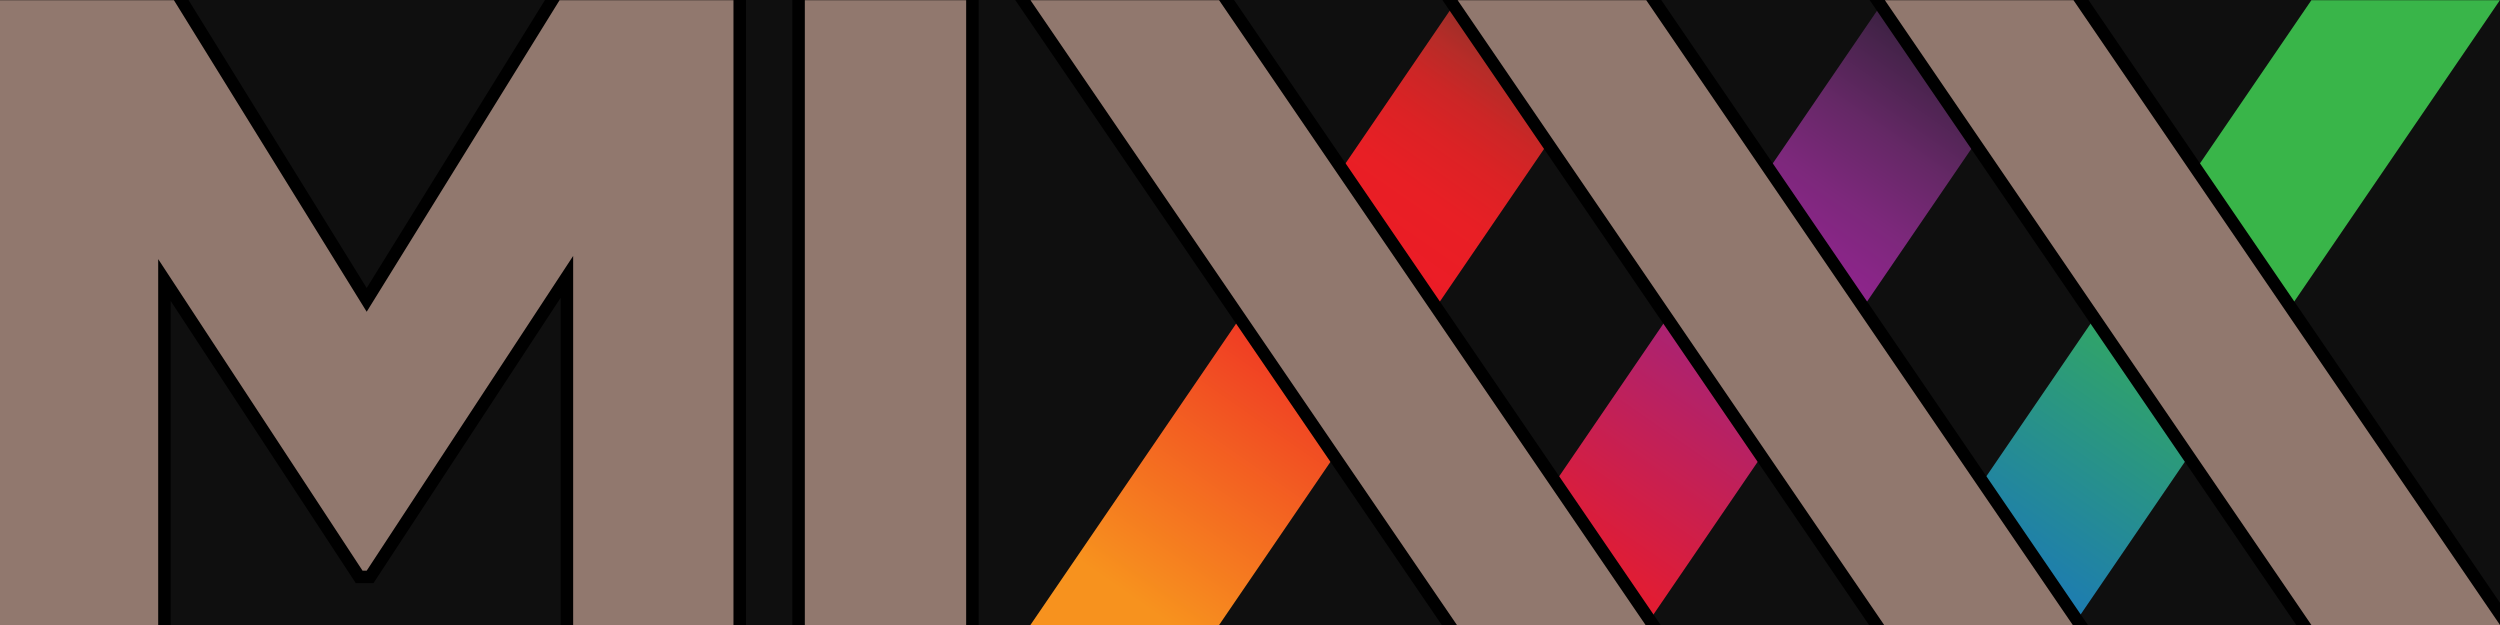
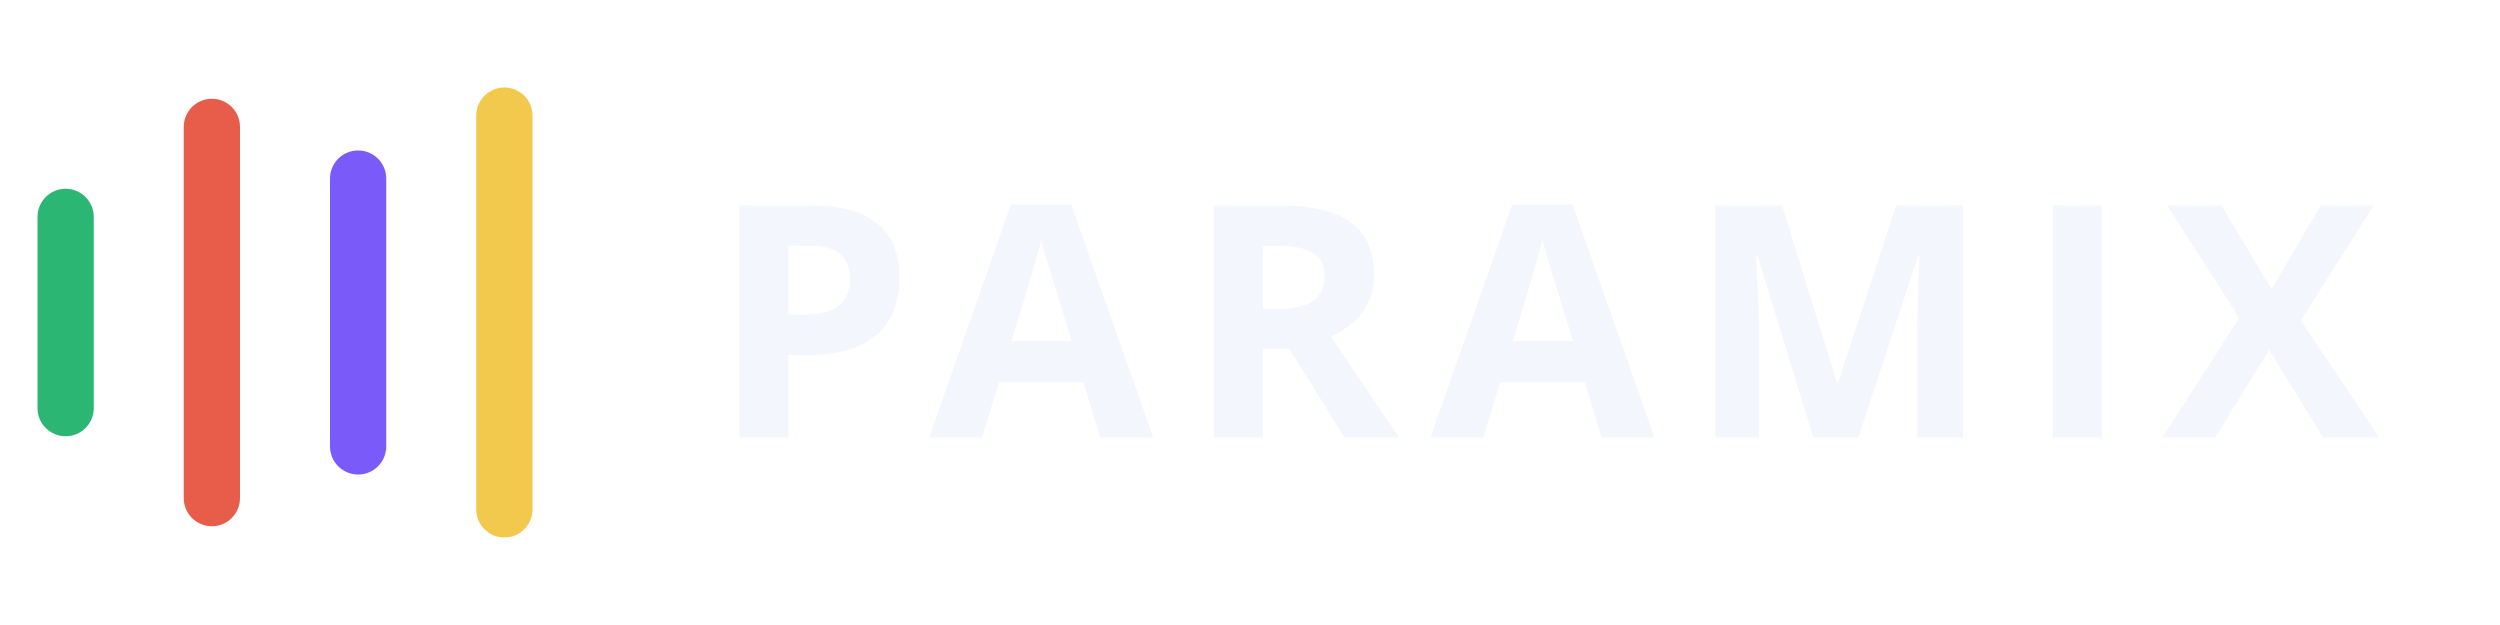
- <svg xmlns="http://www.w3.org/2000/svg" width="160" height="40" version="1.1">
-   <defs>
-     <linearGradient id="e" x1="74.993" x2="13.486" y1="-.146" y2="88.767" gradientTransform="matrix(.4467 0 0 .4487 123.41 .013019)" gradientUnits="userSpaceOnUse">
-       <stop stop-color="#39b549" offset=".478" />
-       <stop stop-color="#1a76bc" offset="1" />
-     </linearGradient>
-     <linearGradient id="d" x1="74.998" x2="13.488" y1="-.15" y2="88.767" gradientTransform="matrix(.4467 0 0 .4487 68.726 .013019)" gradientUnits="userSpaceOnUse">
-       <stop stop-color="#381f1f" offset="0" />
-       <stop stop-color="#3a1f20" offset=".002" />
-       <stop stop-color="#5b2825" offset=".038" />
-       <stop stop-color="#7c2f28" offset=".076" />
-       <stop stop-color="#9b2e28" offset=".117" />
-       <stop stop-color="#b62c28" offset=".163" />
-       <stop stop-color="#cc2626" offset=".213" />
-       <stop stop-color="#dc2225" offset=".271" />
-       <stop stop-color="#e81f25" offset=".344" />
-       <stop stop-color="#ed1b26" offset=".478" />
-       <stop stop-color="#f7921e" offset="1" />
-     </linearGradient>
-     <linearGradient id="c" x1="74.992" x2="13.485" y1="-.147" y2="88.766" gradientTransform="matrix(.4467 0 0 .4487 96.071 .013019)" gradientUnits="userSpaceOnUse">
-       <stop stop-color="#120e1e" offset="0" />
-       <stop stop-color="#1b1426" offset=".023" />
-       <stop stop-color="#442349" offset=".145" />
-       <stop stop-color="#652866" offset=".255" />
-       <stop stop-color="#7c287b" offset=".351" />
-       <stop stop-color="#8b2589" offset=".429" />
-       <stop stop-color="#91268f" offset=".478" />
-       <stop stop-color="#ed1b26" offset="1" />
-     </linearGradient>
-   </defs>
-   <rect x="-1575.61" y="-1055.69" width="3489.21" height="2031.73" fill="#0f0f0f" stroke-linecap="round" stroke-linejoin="round" stroke-width="1.6" style="paint-order:markers fill stroke" />
-   <path d="m120.63 40 27.298-39.987h12.066l-27.293 39.987h-12.071z" fill="url(#e)" />
-   <path d="m65.946 40 27.296-39.987h12.073l-27.293 39.987h-12.076z" fill="url(#d)" />
-   <path d="m93.291 40 27.298-39.987h12.067l-27.294 39.987h-12.071z" fill="url(#c)" />
-   <g fill="none" stroke="#000" stroke-width="1.6">
-     <path d="m105.315 40-27.293-39.987h-12.071l27.292 39.987z" />
-     <path d="m132.658 40-27.298-39.987h-12.071l27.298 39.987z" />
-     <path d="m160.001 40-27.298-39.987h-12.071l27.298 39.987z" />
-     <path d="m51.509 0.013h10.325v39.987h-10.325z" fill-rule="evenodd" />
-     <path d="m10.124 40v-23.417l13.078 19.939h0.267l13.213-20.142v23.62h10.26v-39.987h-11.13l-12.344 19.939-12.337-19.939h-11.131v39.987z" />
-   </g>
-   <g fill="#91786e" stroke-width=".448">
-     <path d="m105.315 40-27.293-39.987h-12.071l27.292 39.987z" />
-     <path d="m132.658 40-27.298-39.987h-12.071l27.298 39.987z" />
-     <path d="m160.001 40-27.298-39.987h-12.071l27.298 39.987z" />
-     <path d="m51.509 0.013h10.325v39.987h-10.325z" fill-rule="evenodd" />
-     <path d="m10.124 40v-23.417l13.078 19.939h0.267l13.213-20.142v23.62h10.26v-39.987h-11.13l-12.344 19.939-12.337-19.939h-11.131v39.987z" />
-   </g>
+ <svg xmlns="http://www.w3.org/2000/svg" width="160" height="40" viewBox="0 0 160 40">
+   <rect x="2.40" y="12.08" width="3.60" height="15.84" rx="1.80" fill="#2BB673" />
+   <rect x="11.76" y="6.32" width="3.60" height="27.36" rx="1.80" fill="#E85D4A" />
+   <rect x="21.12" y="9.63" width="3.60" height="20.74" rx="1.80" fill="#7A5AF8" />
+   <rect x="30.48" y="5.60" width="3.60" height="28.80" rx="1.80" fill="#F2C94C" />
+   <text x="45.44" y="28.00" fill="#F3F6FC" font-family="'Open Sans','Helvetica Neue',Arial,sans-serif" font-size="20.80" font-weight="700" letter-spacing="2.00">PARAMIX</text>
</svg>
